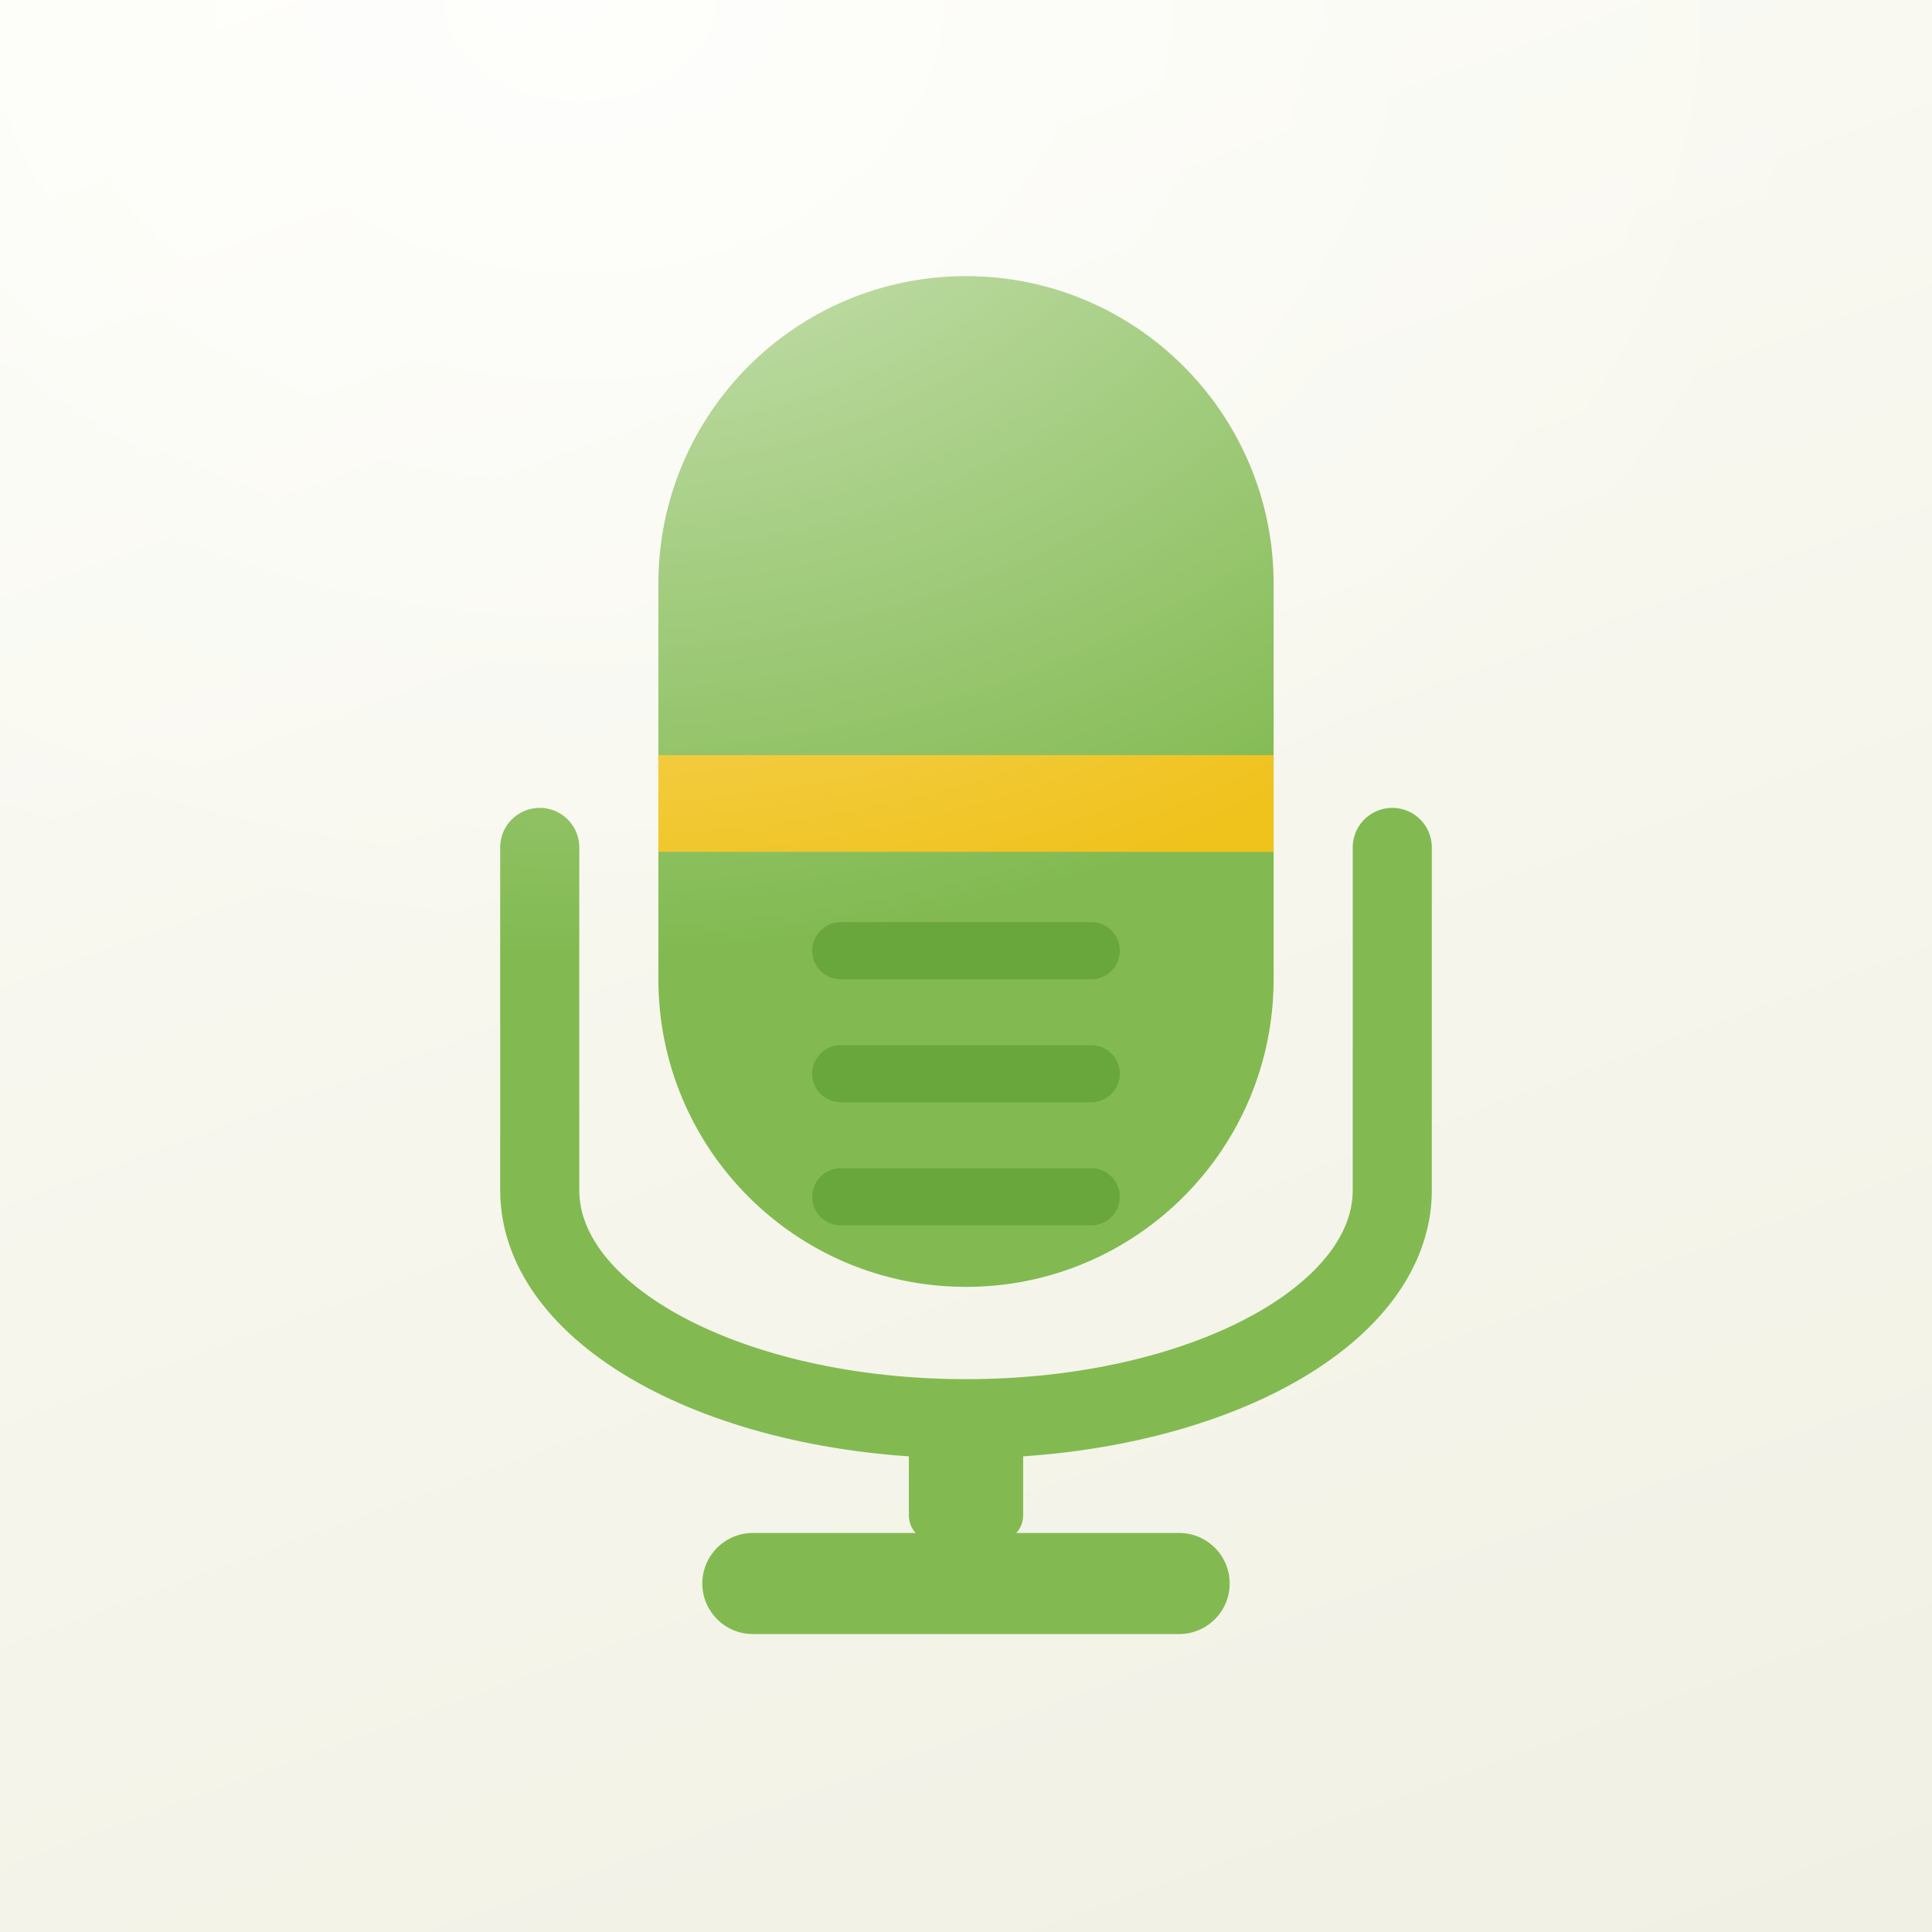
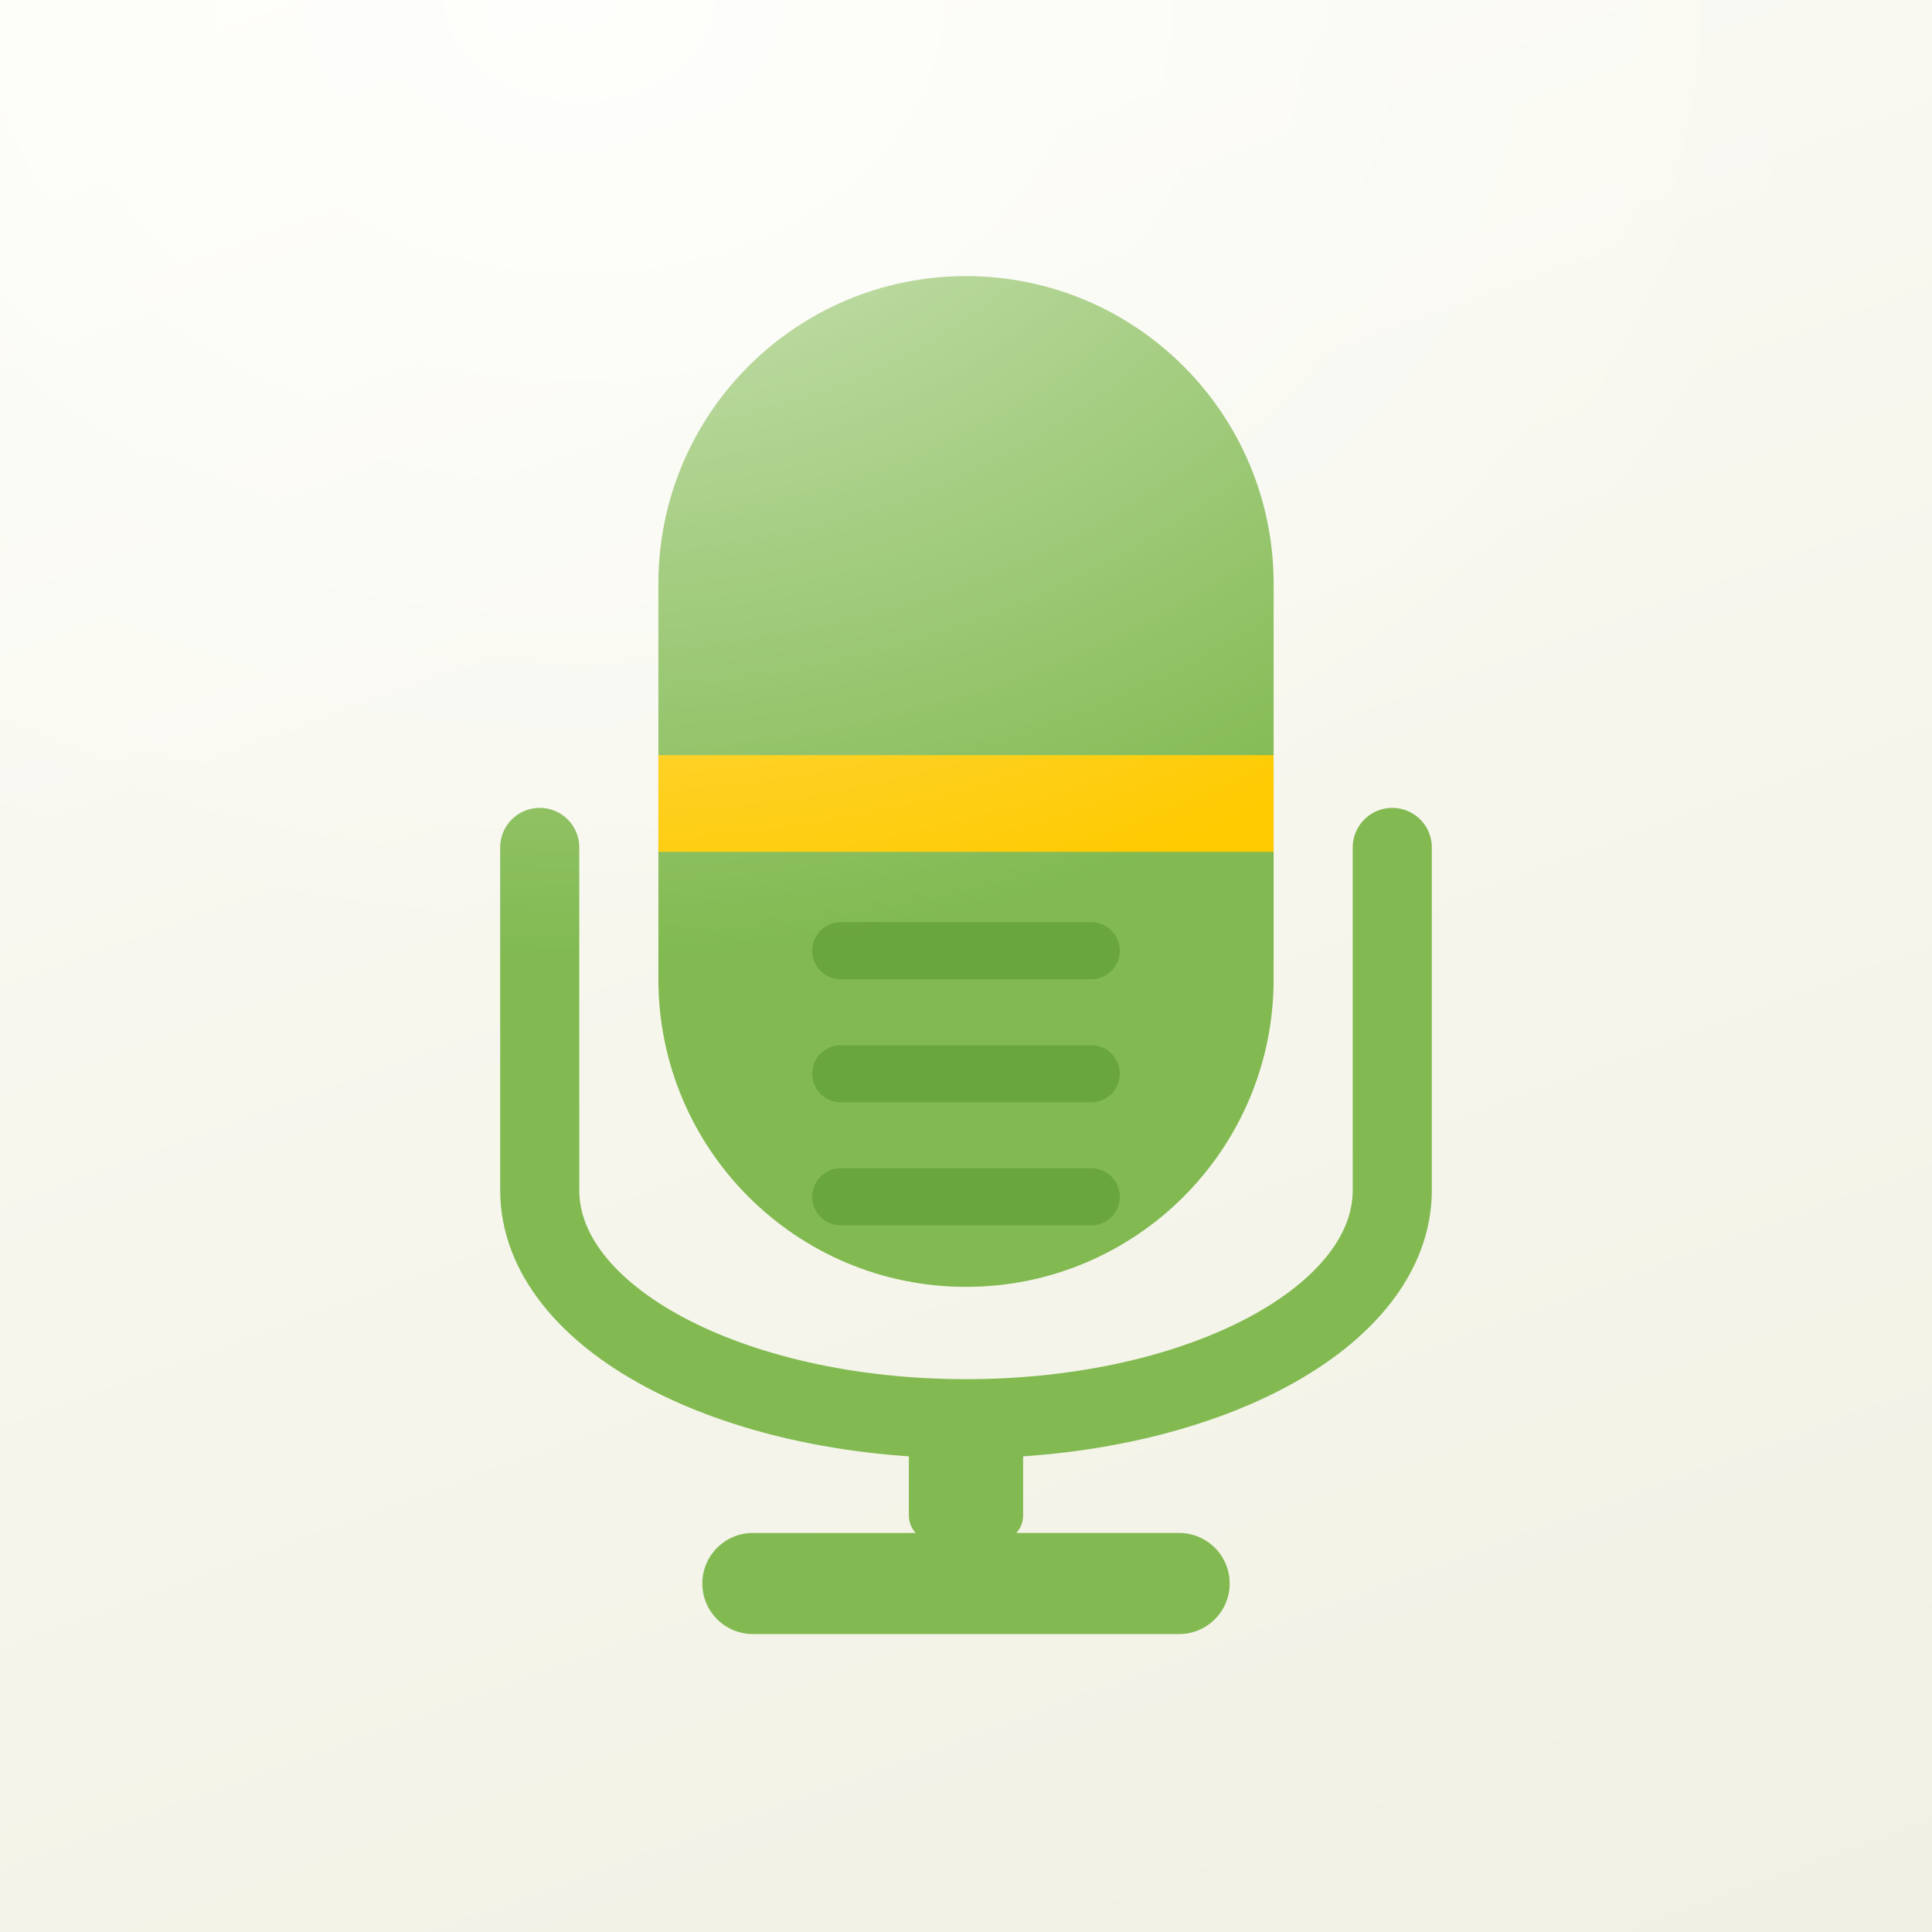
<svg xmlns="http://www.w3.org/2000/svg" width="1024" height="1024" viewBox="0 0 1024 1024">
  <defs>
    <linearGradient id="field" gradientUnits="userSpaceOnUse" x1="287.4" y1="-104.9" x2="736.6" y2="1128.9">
      <stop offset="0" stop-color="#FCFCF6" />
      <stop offset="1" stop-color="#F1F0E4" />
    </linearGradient>
    <radialGradient id="gloss" gradientUnits="userSpaceOnUse" cx="307.2" cy="0" r="1228.8" gradientTransform="matrix(1 0 0 0.75 0 0)">
      <stop offset="0" stop-color="#fff" stop-opacity="0.7" />
      <stop offset="0.55" stop-color="#fff" stop-opacity="0" />
    </radialGradient>
  </defs>
  <rect width="1024" height="1024" fill="url(#field)" />
  <g transform="translate(0 21) translate(512 512) scale(1.1646) translate(-512 -512)">
    <rect x="372" y="180" width="280" height="460" rx="140" fill="#82BA51" />
    <g fill="#69A63C">
      <rect x="442" y="474" width="140" height="26" rx="13" />
      <rect x="442" y="530" width="140" height="26" rx="13" />
      <rect x="442" y="586" width="140" height="26" rx="13" />
    </g>
-     <rect x="372" y="398" width="280" height="44" fill="#F0C21C" />
+     <rect x="372" y="398" width="280" height="44" fill="#FECA00" />
    <path d="M318 440 V596 C318 654 405 700 512 700 C619 700 706 654 706 596 V440" fill="none" stroke="#82BA51" stroke-width="36" stroke-linecap="round" />
    <rect x="486" y="694" width="52" height="62" rx="12" fill="#82BA51" />
    <rect x="392" y="752" width="240" height="46" rx="23" fill="#82BA51" />
  </g>
  <rect width="1024" height="1024" fill="url(#gloss)" />
</svg>
